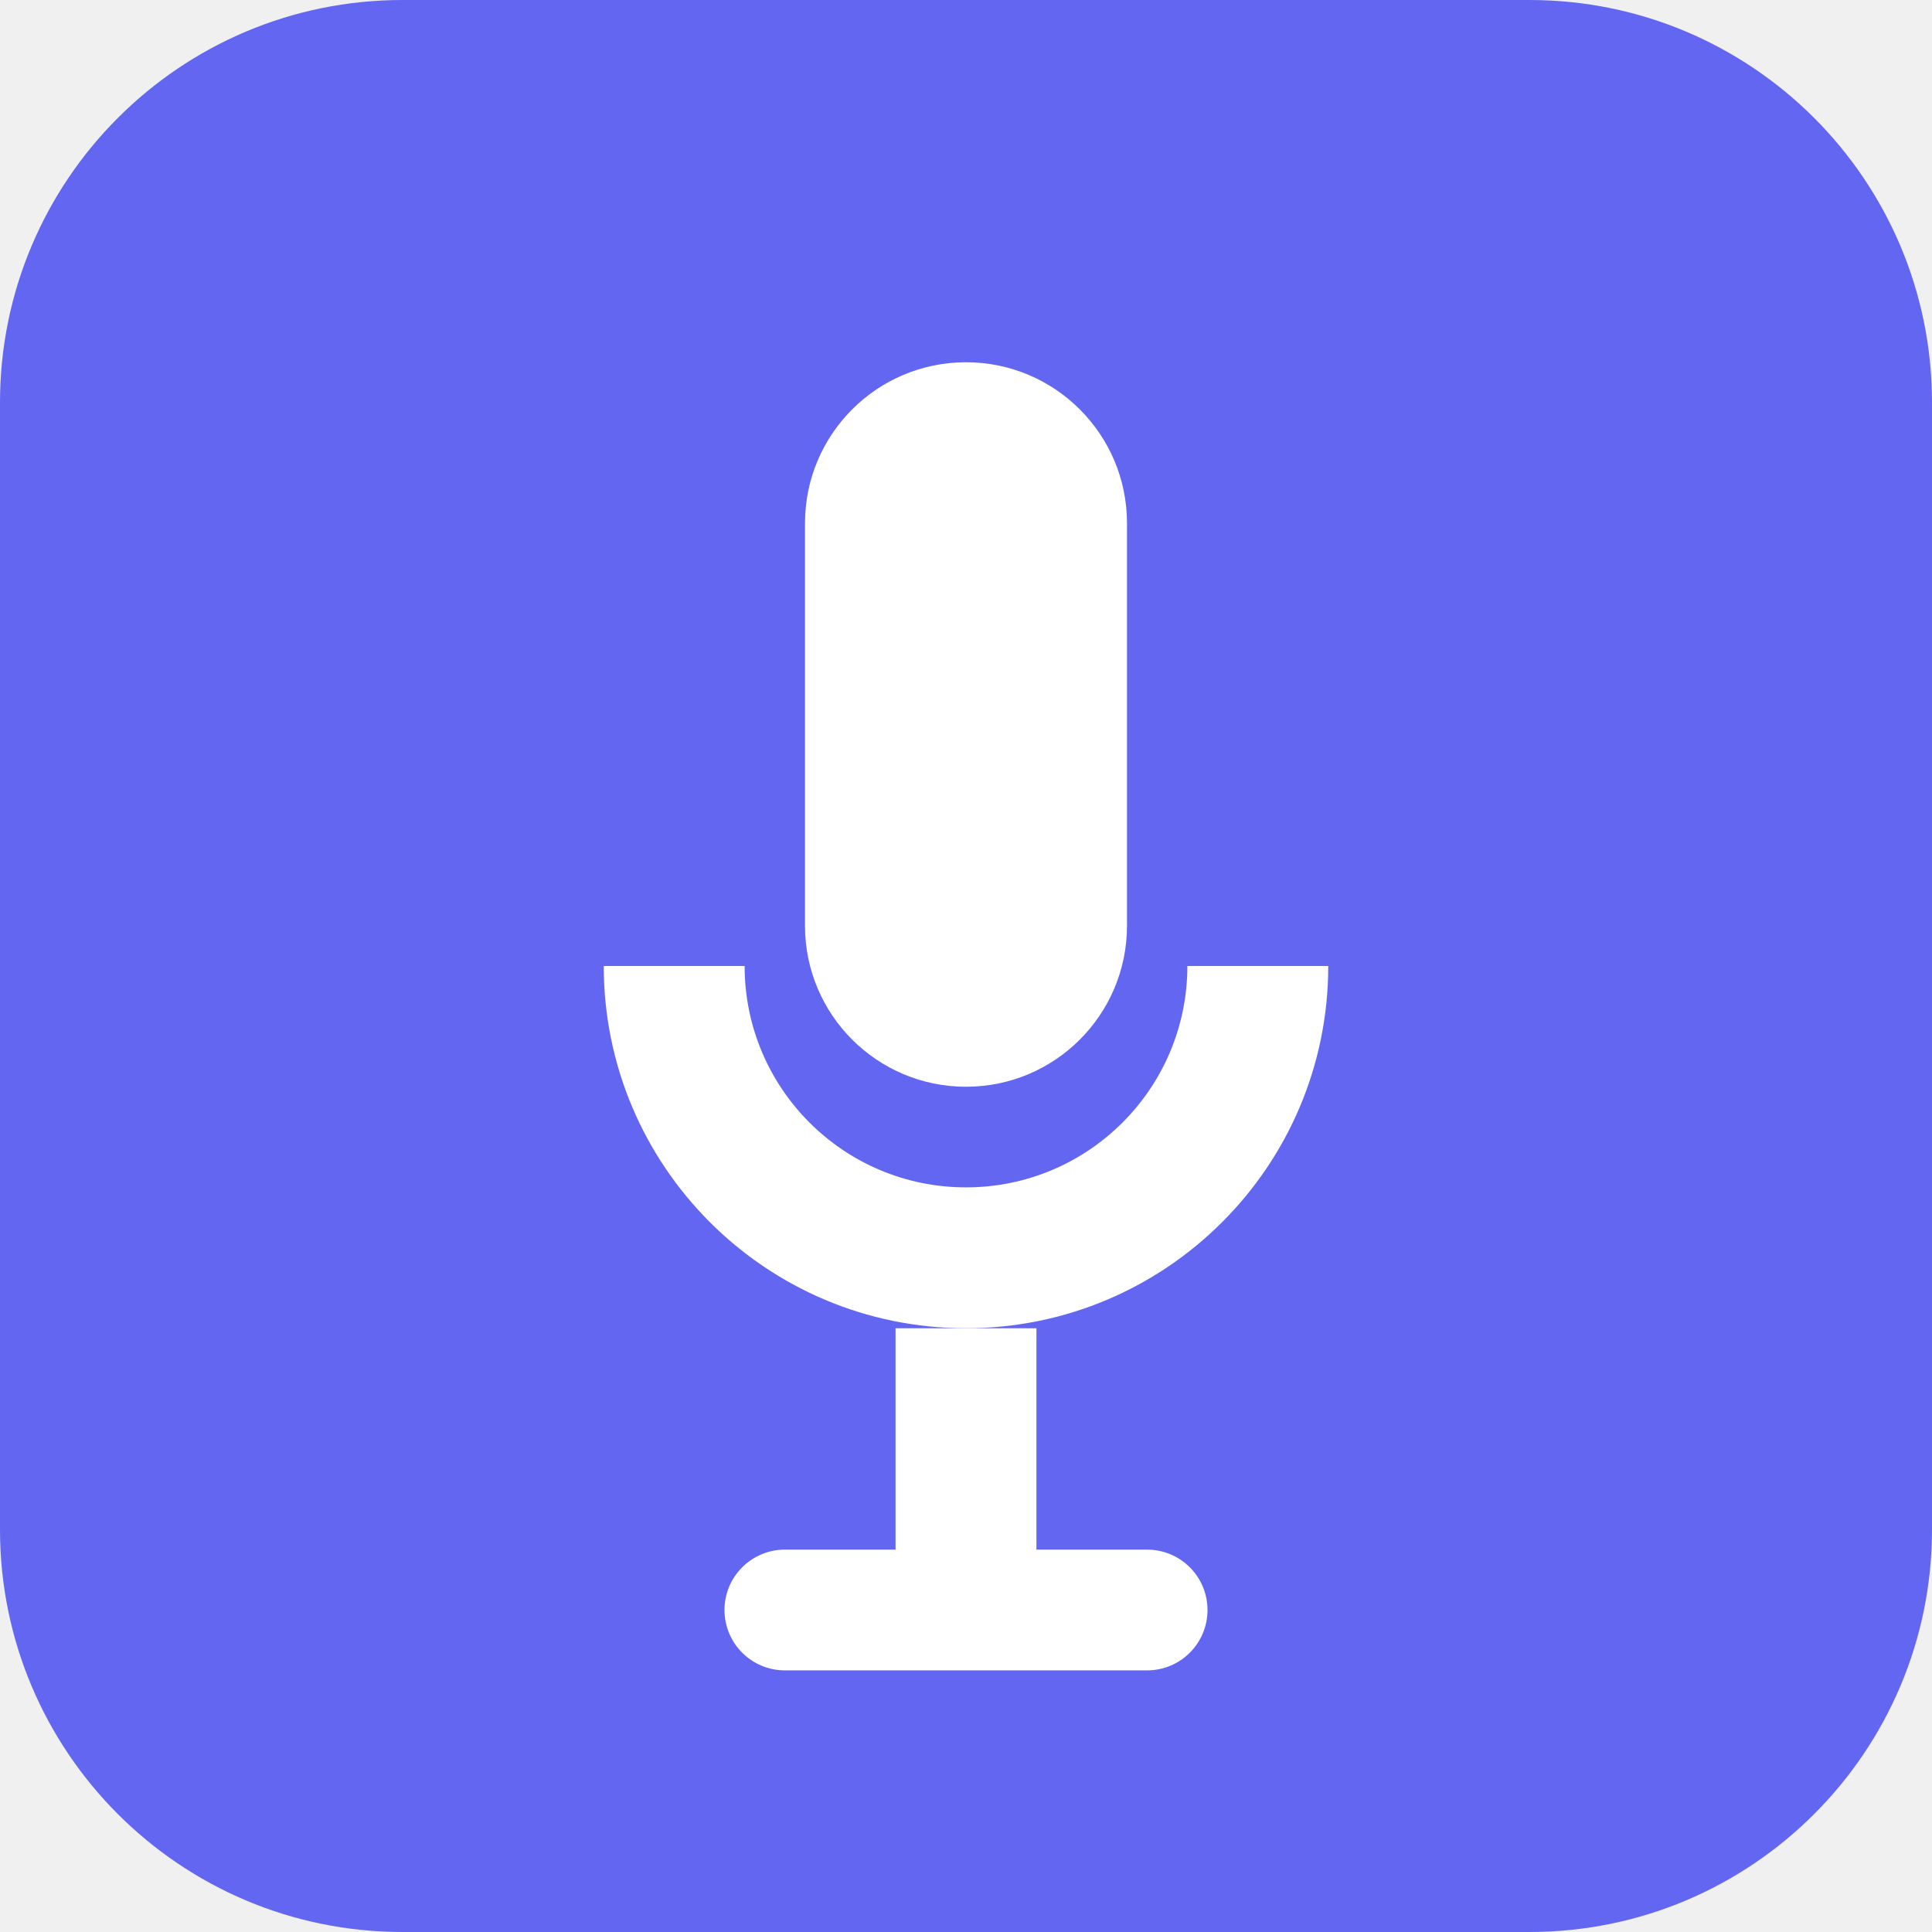
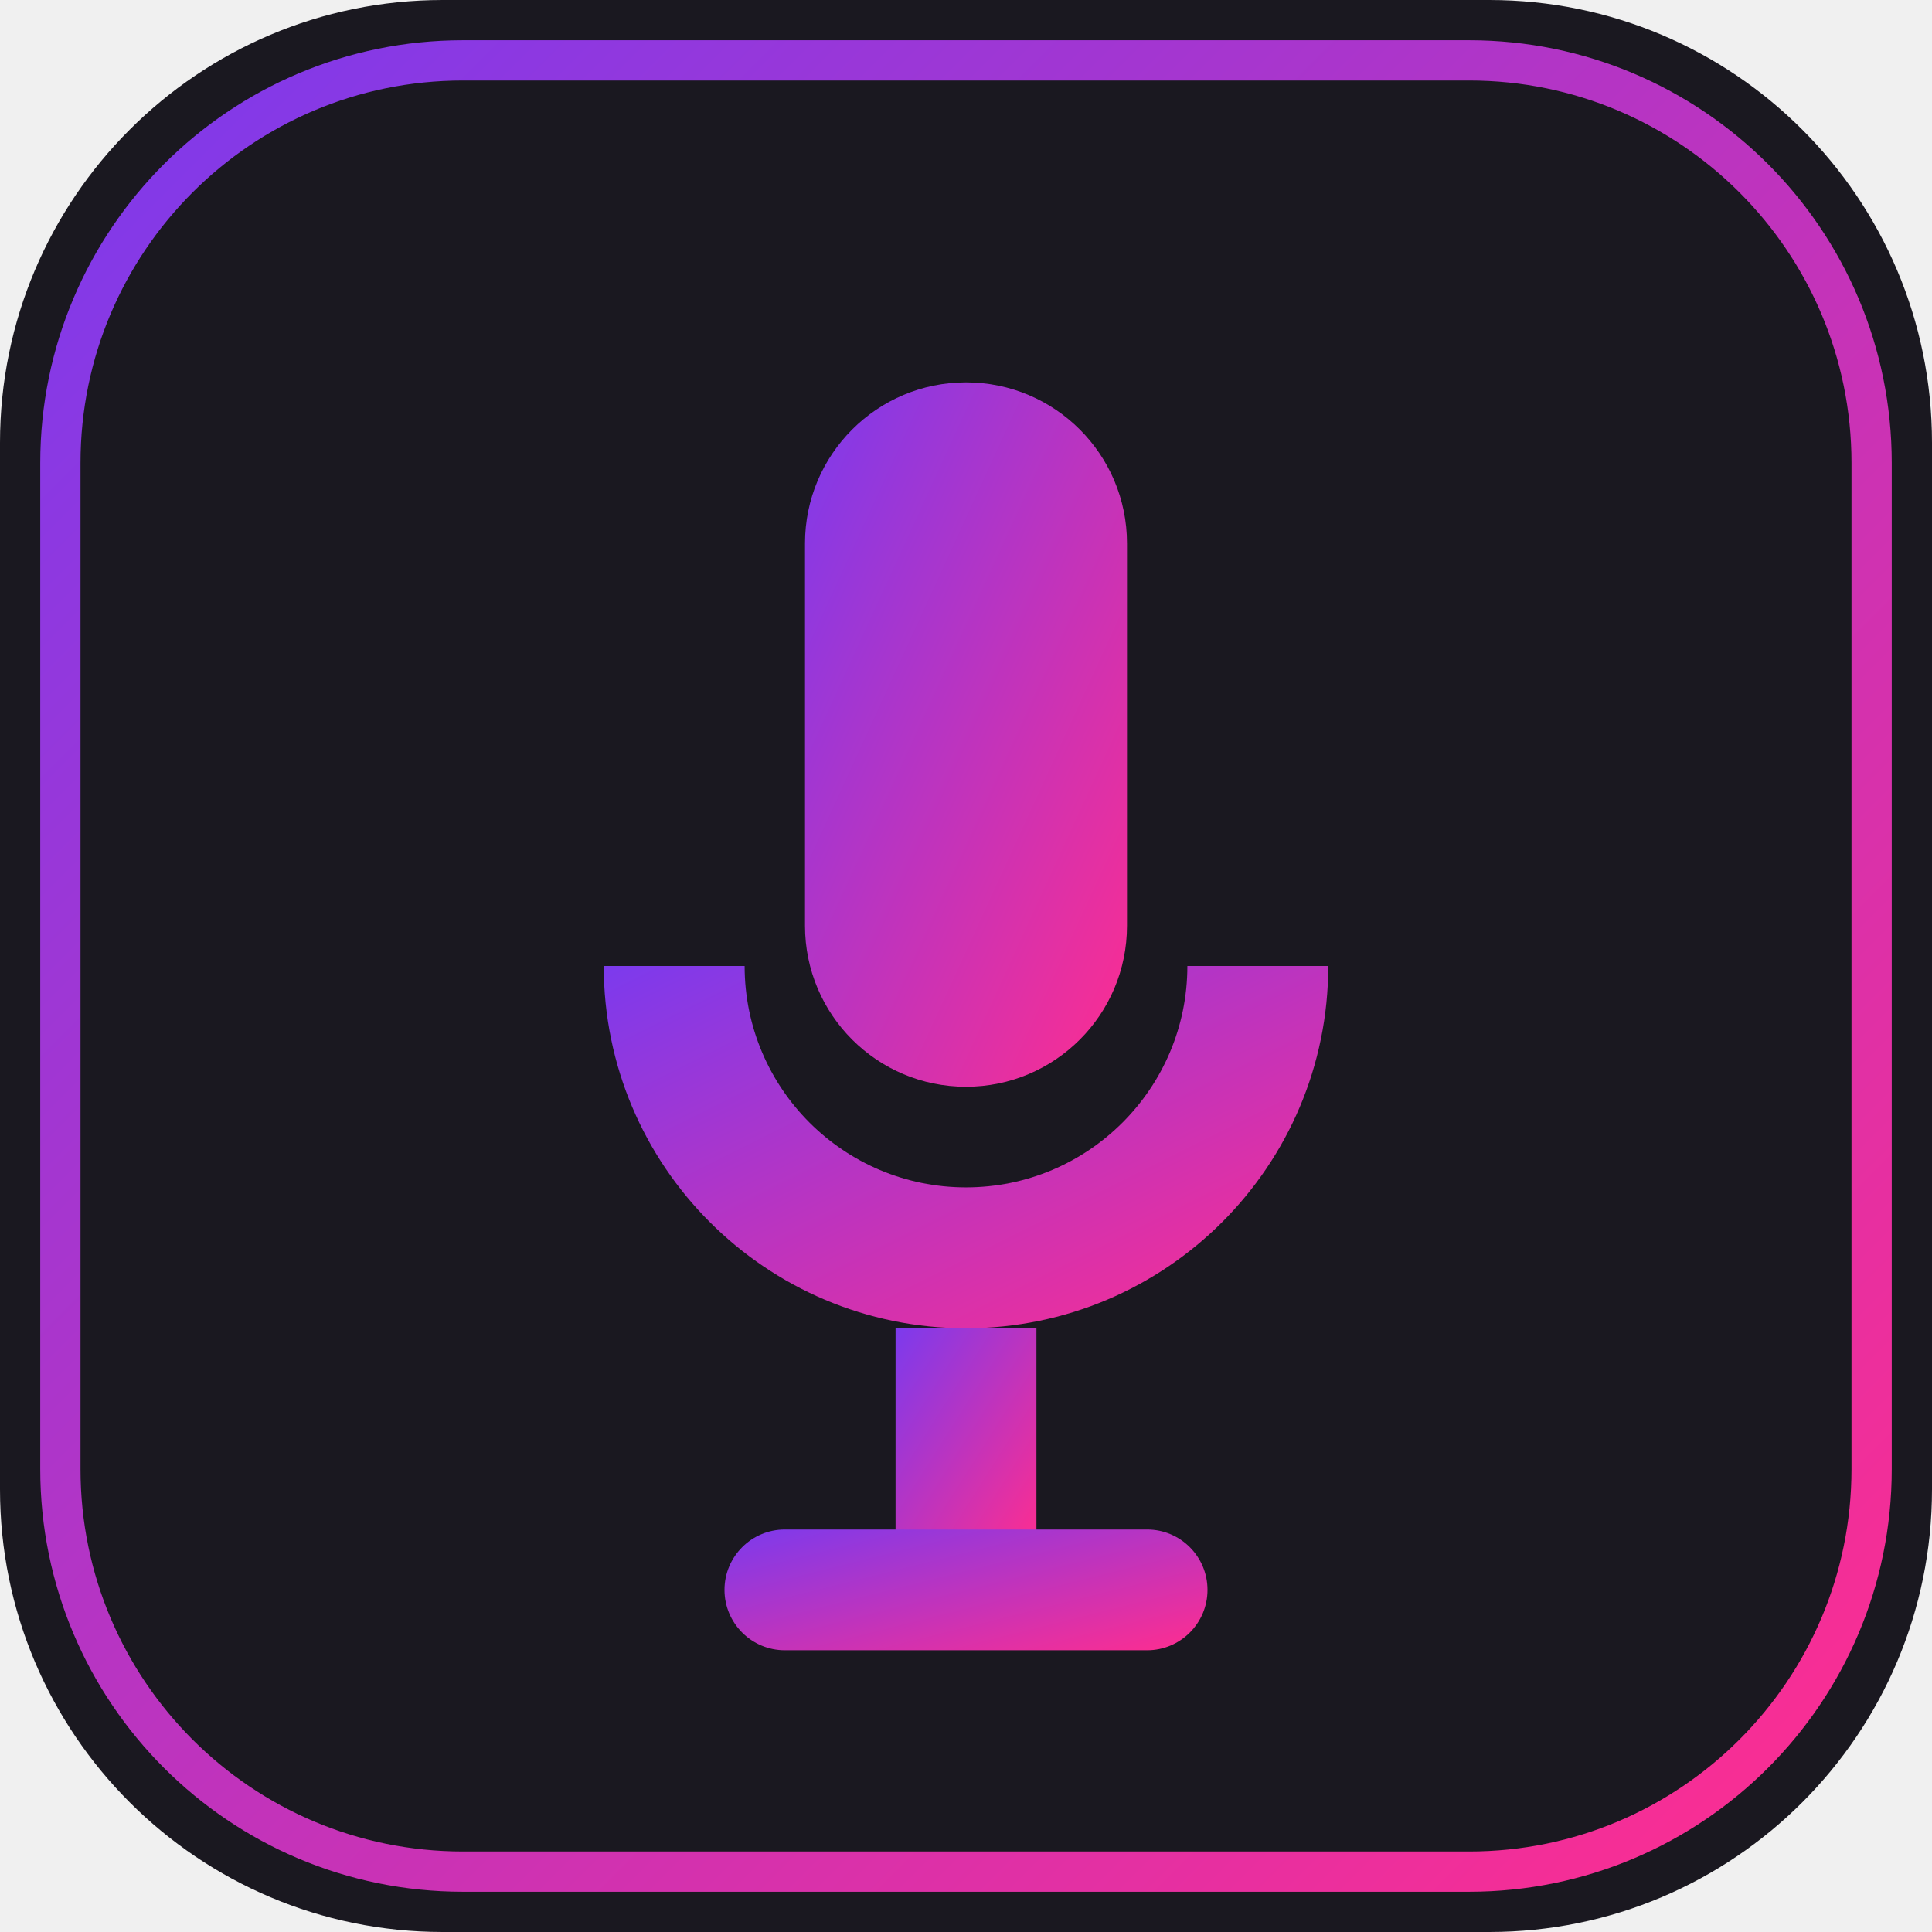
<svg xmlns="http://www.w3.org/2000/svg" viewBox="0 0 192 192">
-   <rect width="192" height="192" rx="40" fill="#6366f1" />
-   <g fill="#ffffff">
-     <rect x="80" y="36" width="32" height="72" rx="16" />
+   <defs>
+     <linearGradient id="g" x1="0" y1="0" x2="1" y2="1">
+       <stop offset="0" stop-color="#7c3aed" />
+       <stop offset="1" stop-color="#ff2d8f" />
+     </linearGradient>
+   </defs>
+   <rect width="192" height="192" rx="44" fill="#1a1820" />
+   <rect x="6" y="6" width="180" height="180" rx="40" fill="none" stroke="url(#g)" stroke-width="4" />
+   <g fill="url(#g)">
+     <rect x="80" y="38" width="32" height="70" rx="16" />
    <path d="M60 96a36 36 0 0 0 72 0h-14a22 22 0 0 1-44 0z" />
-     <rect x="89" y="132" width="14" height="24" />
-     <rect x="72" y="154" width="48" height="12" rx="6" />
+     <rect x="89" y="132" width="14" height="22" />
+     <rect x="72" y="152" width="48" height="12" rx="6" />
  </g>
</svg>
